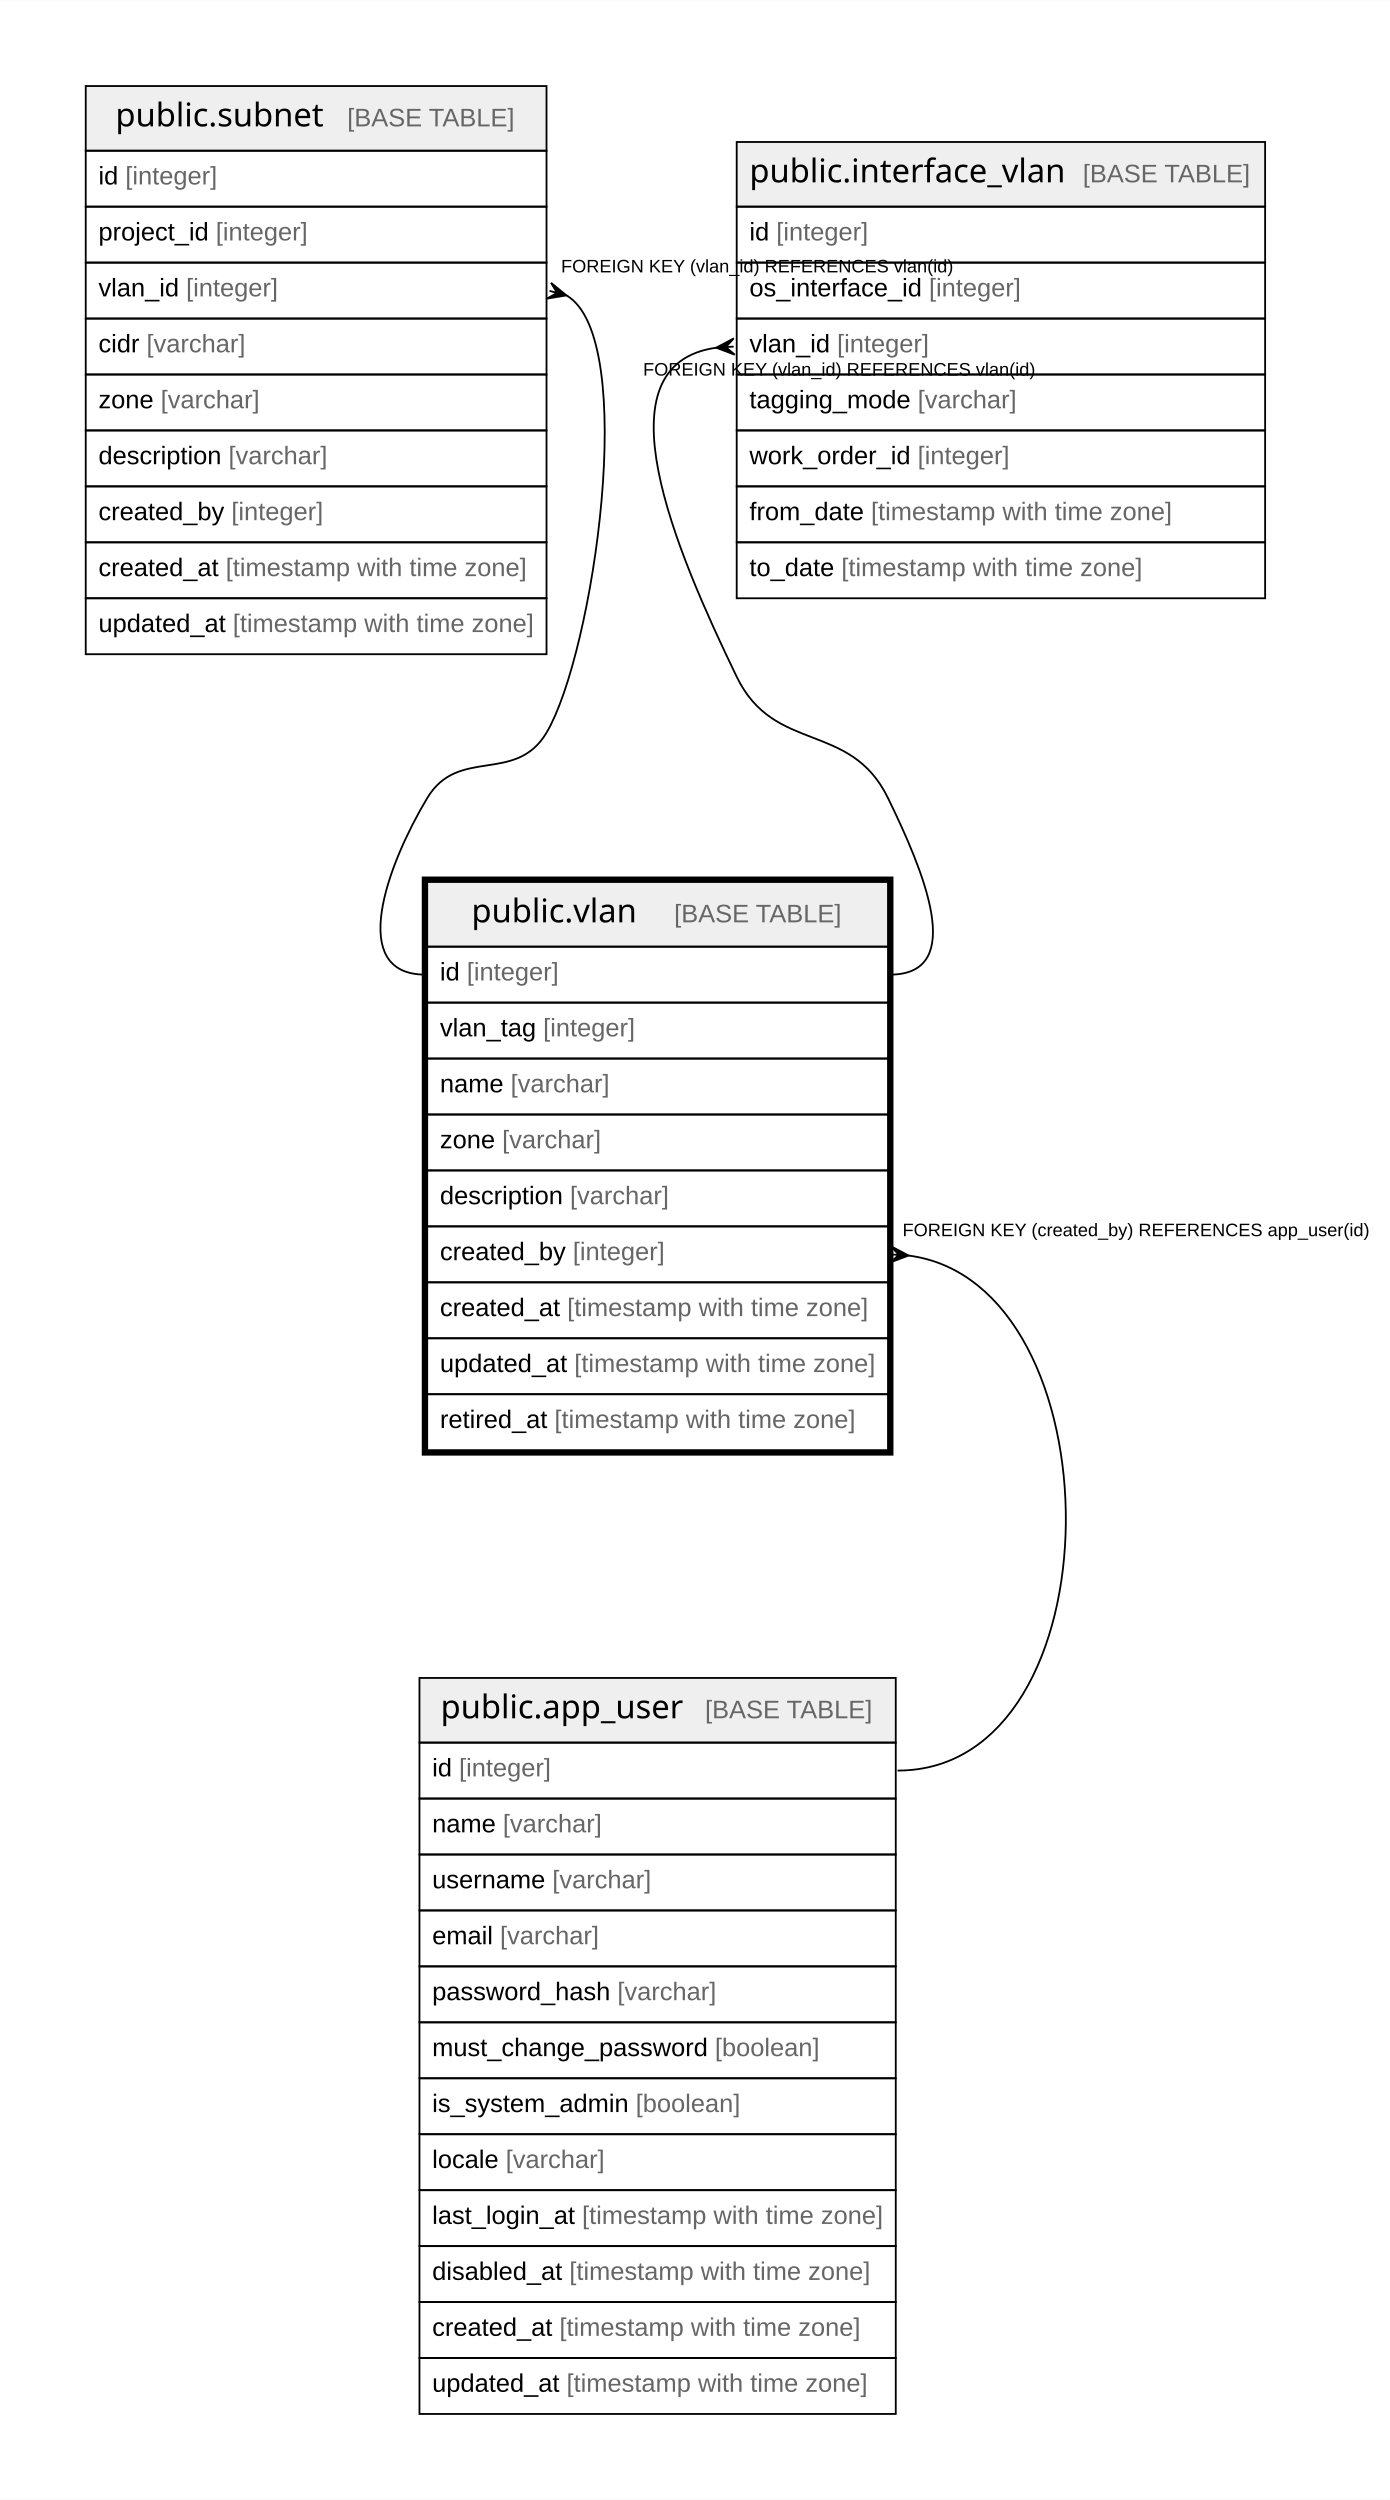
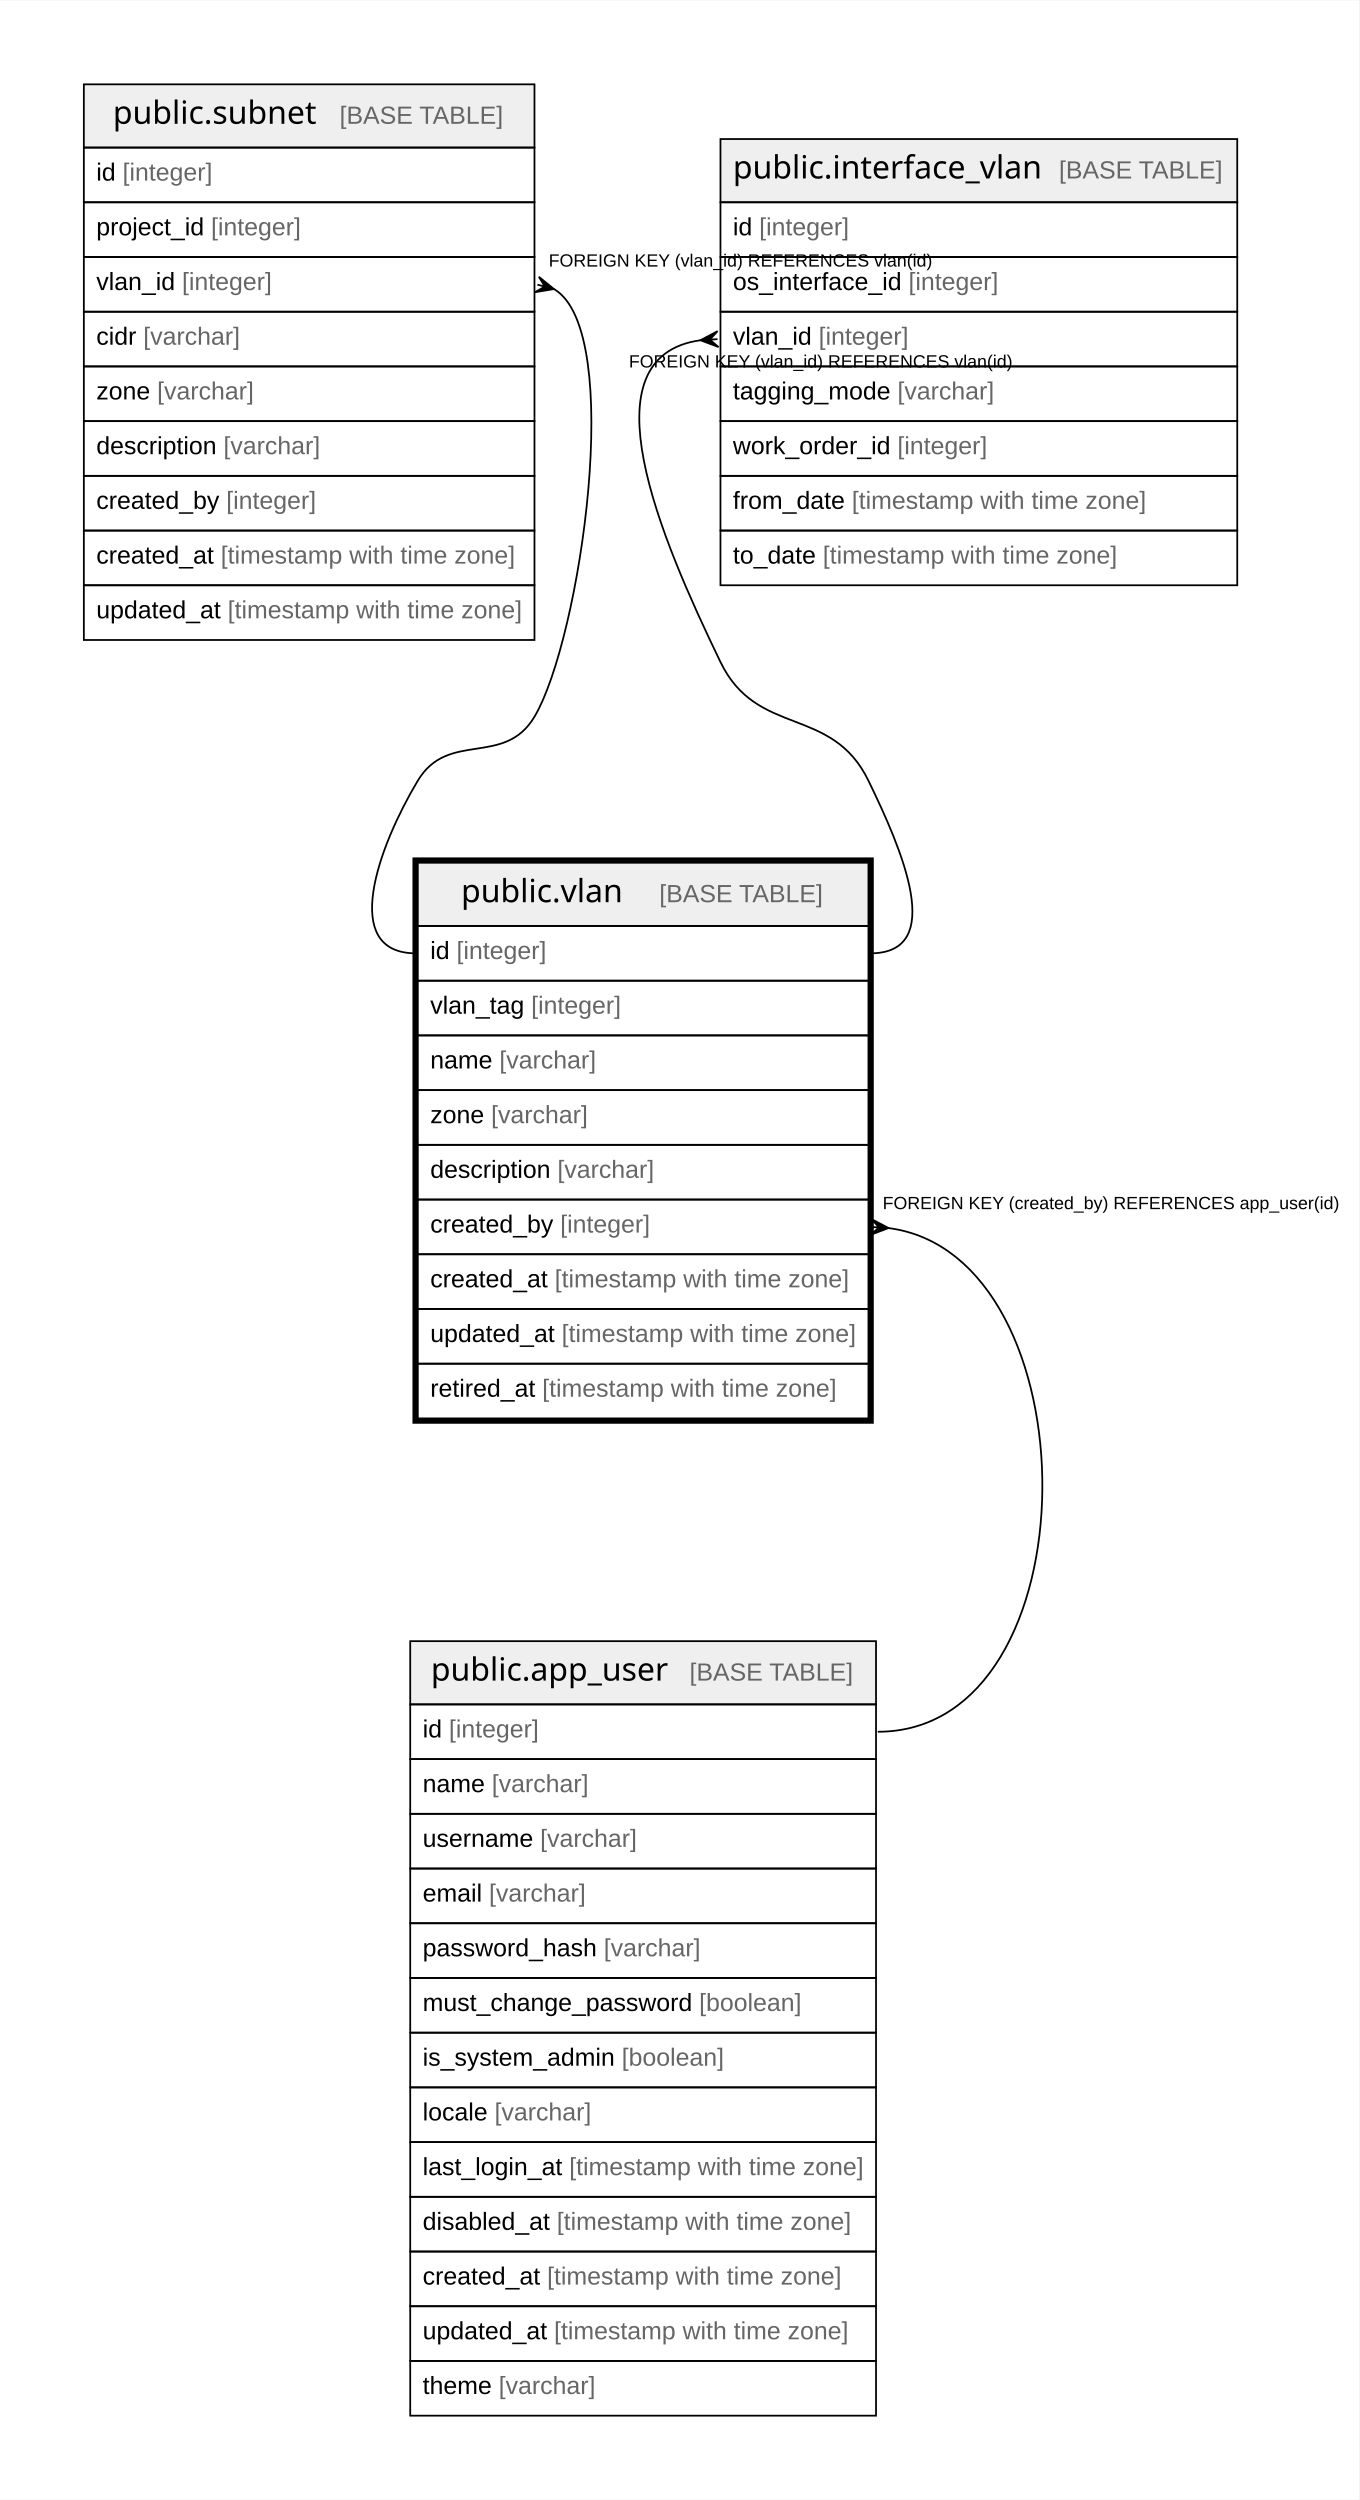
- <svg xmlns="http://www.w3.org/2000/svg" width="765pt" height="1376pt" viewBox="0.00 0.00 765.19 1376.00">
-   <g id="graph0" class="graph" transform="scale(1 1) rotate(0) translate(4 1372)">
-     <polygon fill="white" stroke="none" points="-4,4 -4,-1372 761.19,-1372 761.19,4 -4,4" />
+ <svg xmlns="http://www.w3.org/2000/svg" width="765pt" height="1407pt" viewBox="0.00 0.00 765.19 1406.80">
+   <g id="graph0" class="graph" transform="scale(1 1) rotate(0) translate(4 1402.8)">
+     <polygon fill="white" stroke="none" points="-4,4 -4,-1402.8 761.19,-1402.8 761.19,4 -4,4" />
    <g id="node1" class="node">
-       <polygon fill="#efefef" stroke="none" points="231.2,-851 231.2,-886.6 484.88,-886.6 484.88,-851 231.2,-851" />
-       <polygon fill="none" stroke="black" points="231.2,-851 231.2,-886.6 484.88,-886.6 484.88,-851 231.2,-851" />
-       <text text-anchor="start" x="255.56" y="-864.4" font-family="Arial Bold" font-size="18.00">public.vlan</text>
-       <text text-anchor="start" x="336.04" y="-864.4" font-family="Arial" font-size="14.00">    </text>
-       <text text-anchor="start" x="367.15" y="-864.4" font-family="Arial" font-size="14.00" fill="#666666">[BASE TABLE]</text>
+       <polygon fill="#efefef" stroke="none" points="231.2,-881.8 231.2,-917.4 484.88,-917.4 484.88,-881.8 231.2,-881.8" />
+       <polygon fill="none" stroke="black" points="231.2,-881.8 231.2,-917.4 484.88,-917.4 484.88,-881.8 231.2,-881.8" />
+       <text text-anchor="start" x="255.56" y="-895.2" font-family="Arial Bold" font-size="18.00">public.vlan</text>
+       <text text-anchor="start" x="336.04" y="-895.2" font-family="Arial" font-size="14.00">    </text>
+       <text text-anchor="start" x="367.15" y="-895.2" font-family="Arial" font-size="14.00" fill="#666666">[BASE TABLE]</text>
+       <polygon fill="none" stroke="black" points="231.2,-851 231.2,-881.8 484.88,-881.8 484.88,-851 231.2,-851" />
+       <text text-anchor="start" x="238.2" y="-863.2" font-family="Arial" font-size="14.00">id </text>
+       <text text-anchor="start" x="252.99" y="-863.2" font-family="Arial" font-size="14.00" fill="#666666">[integer]</text>
      <polygon fill="none" stroke="black" points="231.2,-820.2 231.2,-851 484.88,-851 484.88,-820.2 231.2,-820.2" />
-       <text text-anchor="start" x="238.2" y="-832.4" font-family="Arial" font-size="14.00">id </text>
-       <text text-anchor="start" x="252.99" y="-832.4" font-family="Arial" font-size="14.00" fill="#666666">[integer]</text>
+       <text text-anchor="start" x="238.2" y="-832.4" font-family="Arial" font-size="14.00">vlan_tag </text>
+       <text text-anchor="start" x="295.02" y="-832.4" font-family="Arial" font-size="14.00" fill="#666666">[integer]</text>
      <polygon fill="none" stroke="black" points="231.2,-789.4 231.2,-820.2 484.88,-820.2 484.88,-789.4 231.2,-789.4" />
-       <text text-anchor="start" x="238.2" y="-801.6" font-family="Arial" font-size="14.00">vlan_tag </text>
-       <text text-anchor="start" x="295.02" y="-801.6" font-family="Arial" font-size="14.00" fill="#666666">[integer]</text>
+       <text text-anchor="start" x="238.2" y="-801.6" font-family="Arial" font-size="14.00">name </text>
+       <text text-anchor="start" x="277.11" y="-801.6" font-family="Arial" font-size="14.00" fill="#666666">[varchar]</text>
      <polygon fill="none" stroke="black" points="231.2,-758.6 231.2,-789.4 484.88,-789.4 484.88,-758.6 231.2,-758.6" />
-       <text text-anchor="start" x="238.2" y="-770.8" font-family="Arial" font-size="14.00">name </text>
-       <text text-anchor="start" x="277.11" y="-770.8" font-family="Arial" font-size="14.00" fill="#666666">[varchar]</text>
+       <text text-anchor="start" x="238.2" y="-770.8" font-family="Arial" font-size="14.00">zone </text>
+       <text text-anchor="start" x="272.45" y="-770.8" font-family="Arial" font-size="14.00" fill="#666666">[varchar]</text>
      <polygon fill="none" stroke="black" points="231.2,-727.8 231.2,-758.6 484.88,-758.6 484.88,-727.8 231.2,-727.8" />
-       <text text-anchor="start" x="238.2" y="-740" font-family="Arial" font-size="14.00">zone </text>
-       <text text-anchor="start" x="272.45" y="-740" font-family="Arial" font-size="14.00" fill="#666666">[varchar]</text>
+       <text text-anchor="start" x="238.2" y="-740" font-family="Arial" font-size="14.00">description </text>
+       <text text-anchor="start" x="309.79" y="-740" font-family="Arial" font-size="14.00" fill="#666666">[varchar]</text>
      <polygon fill="none" stroke="black" points="231.2,-697 231.2,-727.8 484.88,-727.8 484.88,-697 231.2,-697" />
-       <text text-anchor="start" x="238.2" y="-709.2" font-family="Arial" font-size="14.00">description </text>
-       <text text-anchor="start" x="309.79" y="-709.2" font-family="Arial" font-size="14.00" fill="#666666">[varchar]</text>
+       <text text-anchor="start" x="238.2" y="-709.2" font-family="Arial" font-size="14.00">created_by </text>
+       <text text-anchor="start" x="311.36" y="-709.2" font-family="Arial" font-size="14.00" fill="#666666">[integer]</text>
      <polygon fill="none" stroke="black" points="231.2,-666.2 231.2,-697 484.88,-697 484.88,-666.2 231.2,-666.2" />
-       <text text-anchor="start" x="238.2" y="-678.4" font-family="Arial" font-size="14.00">created_by </text>
-       <text text-anchor="start" x="311.36" y="-678.4" font-family="Arial" font-size="14.00" fill="#666666">[integer]</text>
+       <text text-anchor="start" x="238.2" y="-678.4" font-family="Arial" font-size="14.00">created_at </text>
+       <text text-anchor="start" x="308.25" y="-678.4" font-family="Arial" font-size="14.00" fill="#666666">[timestamp with time zone]</text>
      <polygon fill="none" stroke="black" points="231.2,-635.4 231.2,-666.2 484.88,-666.2 484.88,-635.4 231.2,-635.4" />
-       <text text-anchor="start" x="238.2" y="-647.6" font-family="Arial" font-size="14.00">created_at </text>
-       <text text-anchor="start" x="308.25" y="-647.6" font-family="Arial" font-size="14.00" fill="#666666">[timestamp with time zone]</text>
+       <text text-anchor="start" x="238.2" y="-647.6" font-family="Arial" font-size="14.00">updated_at </text>
+       <text text-anchor="start" x="312.16" y="-647.6" font-family="Arial" font-size="14.00" fill="#666666">[timestamp with time zone]</text>
      <polygon fill="none" stroke="black" points="231.2,-604.6 231.2,-635.4 484.88,-635.4 484.88,-604.6 231.2,-604.6" />
-       <text text-anchor="start" x="238.2" y="-616.8" font-family="Arial" font-size="14.00">updated_at </text>
-       <text text-anchor="start" x="312.16" y="-616.8" font-family="Arial" font-size="14.00" fill="#666666">[timestamp with time zone]</text>
-       <polygon fill="none" stroke="black" points="231.2,-573.8 231.2,-604.6 484.88,-604.6 484.88,-573.8 231.2,-573.8" />
-       <text text-anchor="start" x="238.2" y="-586" font-family="Arial" font-size="14.00">retired_at </text>
-       <text text-anchor="start" x="301.23" y="-586" font-family="Arial" font-size="14.00" fill="#666666">[timestamp with time zone]</text>
-       <polygon fill="none" stroke="black" stroke-width="3" points="229.7,-572.3 229.7,-888.1 486.38,-888.1 486.38,-572.3 229.7,-572.3" />
+       <text text-anchor="start" x="238.2" y="-616.8" font-family="Arial" font-size="14.00">retired_at </text>
+       <text text-anchor="start" x="301.23" y="-616.8" font-family="Arial" font-size="14.00" fill="#666666">[timestamp with time zone]</text>
+       <polygon fill="none" stroke="black" stroke-width="3" points="229.7,-603.1 229.7,-918.9 486.38,-918.9 486.38,-603.1 229.7,-603.1" />
    </g>
    <g id="node4" class="node">
-       <polygon fill="#efefef" stroke="none" points="226.93,-412.8 226.93,-448.4 489.15,-448.4 489.15,-412.8 226.93,-412.8" />
-       <polygon fill="none" stroke="black" points="226.93,-412.8 226.93,-448.4 489.15,-448.4 489.15,-412.8 226.93,-412.8" />
-       <text text-anchor="start" x="238.56" y="-426.2" font-family="Arial Bold" font-size="18.00">public.app_user</text>
-       <text text-anchor="start" x="353.03" y="-426.2" font-family="Arial" font-size="14.00">    </text>
-       <text text-anchor="start" x="384.15" y="-426.2" font-family="Arial" font-size="14.00" fill="#666666">[BASE TABLE]</text>
+       <polygon fill="#efefef" stroke="none" points="226.93,-443.6 226.93,-479.2 489.15,-479.2 489.15,-443.6 226.93,-443.6" />
+       <polygon fill="none" stroke="black" points="226.93,-443.6 226.93,-479.2 489.15,-479.2 489.15,-443.6 226.93,-443.6" />
+       <text text-anchor="start" x="238.56" y="-457" font-family="Arial Bold" font-size="18.00">public.app_user</text>
+       <text text-anchor="start" x="353.03" y="-457" font-family="Arial" font-size="14.00">    </text>
+       <text text-anchor="start" x="384.15" y="-457" font-family="Arial" font-size="14.00" fill="#666666">[BASE TABLE]</text>
+       <polygon fill="none" stroke="black" points="226.93,-412.8 226.93,-443.6 489.15,-443.6 489.15,-412.8 226.93,-412.8" />
+       <text text-anchor="start" x="233.93" y="-425" font-family="Arial" font-size="14.00">id </text>
+       <text text-anchor="start" x="248.71" y="-425" font-family="Arial" font-size="14.00" fill="#666666">[integer]</text>
      <polygon fill="none" stroke="black" points="226.93,-382 226.93,-412.8 489.15,-412.8 489.15,-382 226.93,-382" />
-       <text text-anchor="start" x="233.93" y="-394.2" font-family="Arial" font-size="14.00">id </text>
-       <text text-anchor="start" x="248.71" y="-394.2" font-family="Arial" font-size="14.00" fill="#666666">[integer]</text>
+       <text text-anchor="start" x="233.93" y="-394.2" font-family="Arial" font-size="14.00">name </text>
+       <text text-anchor="start" x="272.84" y="-394.2" font-family="Arial" font-size="14.00" fill="#666666">[varchar]</text>
      <polygon fill="none" stroke="black" points="226.93,-351.2 226.93,-382 489.15,-382 489.15,-351.2 226.93,-351.2" />
-       <text text-anchor="start" x="233.93" y="-363.4" font-family="Arial" font-size="14.00">name </text>
-       <text text-anchor="start" x="272.84" y="-363.4" font-family="Arial" font-size="14.00" fill="#666666">[varchar]</text>
+       <text text-anchor="start" x="233.93" y="-363.4" font-family="Arial" font-size="14.00">username </text>
+       <text text-anchor="start" x="300.07" y="-363.4" font-family="Arial" font-size="14.00" fill="#666666">[varchar]</text>
      <polygon fill="none" stroke="black" points="226.93,-320.4 226.93,-351.2 489.15,-351.2 489.15,-320.4 226.93,-320.4" />
-       <text text-anchor="start" x="233.93" y="-332.6" font-family="Arial" font-size="14.00">username </text>
-       <text text-anchor="start" x="300.07" y="-332.6" font-family="Arial" font-size="14.00" fill="#666666">[varchar]</text>
+       <text text-anchor="start" x="233.93" y="-332.6" font-family="Arial" font-size="14.00">email </text>
+       <text text-anchor="start" x="271.27" y="-332.6" font-family="Arial" font-size="14.00" fill="#666666">[varchar]</text>
      <polygon fill="none" stroke="black" points="226.93,-289.6 226.93,-320.4 489.15,-320.4 489.15,-289.6 226.93,-289.6" />
-       <text text-anchor="start" x="233.93" y="-301.8" font-family="Arial" font-size="14.00">email </text>
-       <text text-anchor="start" x="271.27" y="-301.8" font-family="Arial" font-size="14.00" fill="#666666">[varchar]</text>
+       <text text-anchor="start" x="233.93" y="-301.8" font-family="Arial" font-size="14.00">password_hash </text>
+       <text text-anchor="start" x="335.88" y="-301.8" font-family="Arial" font-size="14.00" fill="#666666">[varchar]</text>
      <polygon fill="none" stroke="black" points="226.93,-258.8 226.93,-289.6 489.15,-289.6 489.15,-258.8 226.93,-258.8" />
-       <text text-anchor="start" x="233.93" y="-271" font-family="Arial" font-size="14.00">password_hash </text>
-       <text text-anchor="start" x="335.88" y="-271" font-family="Arial" font-size="14.00" fill="#666666">[varchar]</text>
+       <text text-anchor="start" x="233.93" y="-271" font-family="Arial" font-size="14.00">must_change_password </text>
+       <text text-anchor="start" x="389.57" y="-271" font-family="Arial" font-size="14.00" fill="#666666">[boolean]</text>
      <polygon fill="none" stroke="black" points="226.93,-228 226.93,-258.8 489.15,-258.8 489.15,-228 226.93,-228" />
-       <text text-anchor="start" x="233.93" y="-240.2" font-family="Arial" font-size="14.00">must_change_password </text>
-       <text text-anchor="start" x="389.57" y="-240.2" font-family="Arial" font-size="14.00" fill="#666666">[boolean]</text>
+       <text text-anchor="start" x="233.93" y="-240.2" font-family="Arial" font-size="14.00">is_system_admin </text>
+       <text text-anchor="start" x="345.97" y="-240.2" font-family="Arial" font-size="14.00" fill="#666666">[boolean]</text>
      <polygon fill="none" stroke="black" points="226.93,-197.2 226.93,-228 489.15,-228 489.15,-197.2 226.93,-197.2" />
-       <text text-anchor="start" x="233.93" y="-209.4" font-family="Arial" font-size="14.00">is_system_admin </text>
-       <text text-anchor="start" x="345.97" y="-209.4" font-family="Arial" font-size="14.00" fill="#666666">[boolean]</text>
+       <text text-anchor="start" x="233.93" y="-209.4" font-family="Arial" font-size="14.00">locale </text>
+       <text text-anchor="start" x="274.4" y="-209.4" font-family="Arial" font-size="14.00" fill="#666666">[varchar]</text>
      <polygon fill="none" stroke="black" points="226.93,-166.4 226.93,-197.2 489.15,-197.2 489.15,-166.4 226.93,-166.4" />
-       <text text-anchor="start" x="233.93" y="-178.6" font-family="Arial" font-size="14.00">locale </text>
-       <text text-anchor="start" x="274.4" y="-178.6" font-family="Arial" font-size="14.00" fill="#666666">[varchar]</text>
+       <text text-anchor="start" x="233.93" y="-178.6" font-family="Arial" font-size="14.00">last_login_at </text>
+       <text text-anchor="start" x="316.43" y="-178.6" font-family="Arial" font-size="14.00" fill="#666666">[timestamp with time zone]</text>
      <polygon fill="none" stroke="black" points="226.93,-135.6 226.93,-166.4 489.15,-166.4 489.15,-135.6 226.93,-135.6" />
-       <text text-anchor="start" x="233.93" y="-147.8" font-family="Arial" font-size="14.00">last_login_at </text>
-       <text text-anchor="start" x="316.43" y="-147.8" font-family="Arial" font-size="14.00" fill="#666666">[timestamp with time zone]</text>
+       <text text-anchor="start" x="233.93" y="-147.8" font-family="Arial" font-size="14.00">disabled_at </text>
+       <text text-anchor="start" x="309.43" y="-147.8" font-family="Arial" font-size="14.00" fill="#666666">[timestamp with time zone]</text>
      <polygon fill="none" stroke="black" points="226.93,-104.8 226.93,-135.6 489.15,-135.6 489.15,-104.8 226.93,-104.8" />
-       <text text-anchor="start" x="233.93" y="-117" font-family="Arial" font-size="14.00">disabled_at </text>
-       <text text-anchor="start" x="309.43" y="-117" font-family="Arial" font-size="14.00" fill="#666666">[timestamp with time zone]</text>
+       <text text-anchor="start" x="233.93" y="-117" font-family="Arial" font-size="14.00">created_at </text>
+       <text text-anchor="start" x="303.98" y="-117" font-family="Arial" font-size="14.00" fill="#666666">[timestamp with time zone]</text>
      <polygon fill="none" stroke="black" points="226.93,-74 226.93,-104.8 489.15,-104.8 489.15,-74 226.93,-74" />
-       <text text-anchor="start" x="233.93" y="-86.2" font-family="Arial" font-size="14.00">created_at </text>
-       <text text-anchor="start" x="303.98" y="-86.2" font-family="Arial" font-size="14.00" fill="#666666">[timestamp with time zone]</text>
+       <text text-anchor="start" x="233.93" y="-86.2" font-family="Arial" font-size="14.00">updated_at </text>
+       <text text-anchor="start" x="307.89" y="-86.2" font-family="Arial" font-size="14.00" fill="#666666">[timestamp with time zone]</text>
      <polygon fill="none" stroke="black" points="226.93,-43.2 226.93,-74 489.15,-74 489.15,-43.2 226.93,-43.2" />
-       <text text-anchor="start" x="233.93" y="-55.4" font-family="Arial" font-size="14.00">updated_at </text>
-       <text text-anchor="start" x="307.89" y="-55.4" font-family="Arial" font-size="14.00" fill="#666666">[timestamp with time zone]</text>
+       <text text-anchor="start" x="233.93" y="-55.4" font-family="Arial" font-size="14.00">theme </text>
+       <text text-anchor="start" x="276.73" y="-55.4" font-family="Arial" font-size="14.00" fill="#666666">[varchar]</text>
    </g>
    <g id="edge3" class="edge">
-       <path fill="none" stroke="black" d="M495.97,-680.97C612.34,-666.27 613.03,-397.4 490.15,-397.4" />
-       <polygon fill="black" stroke="black" points="496.2,-680.96 485.94,-677.09 490.87,-681.29 486.55,-681.56 486.55,-681.56 486.55,-681.56 490.87,-681.29 486.49,-686.07 496.2,-680.96" />
-       <text text-anchor="start" x="492.88" y="-691.6" font-family="Arial" font-size="10.00">FOREIGN KEY (created_by) REFERENCES app_user(id)</text>
+       <path fill="none" stroke="black" d="M495.97,-711.77C612.34,-697.07 613.03,-428.2 490.15,-428.2" />
+       <polygon fill="black" stroke="black" points="496.2,-711.76 485.94,-707.89 490.87,-712.09 486.55,-712.36 486.55,-712.36 486.55,-712.36 490.87,-712.09 486.49,-716.87 496.2,-711.76" />
+       <text text-anchor="start" x="492.88" y="-722.4" font-family="Arial" font-size="10.00">FOREIGN KEY (created_by) REFERENCES app_user(id)</text>
    </g>
    <g id="node2" class="node">
-       <polygon fill="#efefef" stroke="none" points="43.2,-1289.2 43.2,-1324.8 296.88,-1324.8 296.88,-1289.2 43.2,-1289.2" />
-       <polygon fill="none" stroke="black" points="43.2,-1289.2 43.2,-1324.8 296.88,-1324.8 296.88,-1289.2 43.2,-1289.2" />
-       <text text-anchor="start" x="59.55" y="-1302.6" font-family="Arial Bold" font-size="18.00">public.subnet</text>
-       <text text-anchor="start" x="156.04" y="-1302.6" font-family="Arial" font-size="14.00">    </text>
-       <text text-anchor="start" x="187.16" y="-1302.6" font-family="Arial" font-size="14.00" fill="#666666">[BASE TABLE]</text>
+       <polygon fill="#efefef" stroke="none" points="43.2,-1320 43.2,-1355.6 296.88,-1355.6 296.88,-1320 43.2,-1320" />
+       <polygon fill="none" stroke="black" points="43.2,-1320 43.2,-1355.6 296.88,-1355.6 296.88,-1320 43.2,-1320" />
+       <text text-anchor="start" x="59.55" y="-1333.4" font-family="Arial Bold" font-size="18.00">public.subnet</text>
+       <text text-anchor="start" x="156.04" y="-1333.4" font-family="Arial" font-size="14.00">    </text>
+       <text text-anchor="start" x="187.16" y="-1333.4" font-family="Arial" font-size="14.00" fill="#666666">[BASE TABLE]</text>
+       <polygon fill="none" stroke="black" points="43.2,-1289.2 43.2,-1320 296.88,-1320 296.88,-1289.2 43.2,-1289.2" />
+       <text text-anchor="start" x="50.2" y="-1301.4" font-family="Arial" font-size="14.00">id </text>
+       <text text-anchor="start" x="64.99" y="-1301.4" font-family="Arial" font-size="14.00" fill="#666666">[integer]</text>
      <polygon fill="none" stroke="black" points="43.2,-1258.4 43.2,-1289.2 296.88,-1289.2 296.88,-1258.4 43.2,-1258.4" />
-       <text text-anchor="start" x="50.2" y="-1270.6" font-family="Arial" font-size="14.00">id </text>
-       <text text-anchor="start" x="64.99" y="-1270.6" font-family="Arial" font-size="14.00" fill="#666666">[integer]</text>
+       <text text-anchor="start" x="50.2" y="-1270.6" font-family="Arial" font-size="14.00">project_id </text>
+       <text text-anchor="start" x="114.79" y="-1270.6" font-family="Arial" font-size="14.00" fill="#666666">[integer]</text>
      <polygon fill="none" stroke="black" points="43.2,-1227.6 43.2,-1258.4 296.88,-1258.4 296.88,-1227.6 43.2,-1227.6" />
-       <text text-anchor="start" x="50.2" y="-1239.8" font-family="Arial" font-size="14.00">project_id </text>
-       <text text-anchor="start" x="114.79" y="-1239.8" font-family="Arial" font-size="14.00" fill="#666666">[integer]</text>
+       <text text-anchor="start" x="50.2" y="-1239.8" font-family="Arial" font-size="14.00">vlan_id </text>
+       <text text-anchor="start" x="98.45" y="-1239.8" font-family="Arial" font-size="14.00" fill="#666666">[integer]</text>
      <polygon fill="none" stroke="black" points="43.2,-1196.8 43.2,-1227.6 296.88,-1227.6 296.88,-1196.8 43.2,-1196.8" />
-       <text text-anchor="start" x="50.2" y="-1209" font-family="Arial" font-size="14.00">vlan_id </text>
-       <text text-anchor="start" x="98.45" y="-1209" font-family="Arial" font-size="14.00" fill="#666666">[integer]</text>
+       <text text-anchor="start" x="50.2" y="-1209" font-family="Arial" font-size="14.00">cidr </text>
+       <text text-anchor="start" x="76.65" y="-1209" font-family="Arial" font-size="14.00" fill="#666666">[varchar]</text>
      <polygon fill="none" stroke="black" points="43.2,-1166 43.2,-1196.8 296.88,-1196.8 296.88,-1166 43.2,-1166" />
-       <text text-anchor="start" x="50.2" y="-1178.2" font-family="Arial" font-size="14.00">cidr </text>
-       <text text-anchor="start" x="76.65" y="-1178.2" font-family="Arial" font-size="14.00" fill="#666666">[varchar]</text>
+       <text text-anchor="start" x="50.2" y="-1178.2" font-family="Arial" font-size="14.00">zone </text>
+       <text text-anchor="start" x="84.45" y="-1178.2" font-family="Arial" font-size="14.00" fill="#666666">[varchar]</text>
      <polygon fill="none" stroke="black" points="43.2,-1135.2 43.2,-1166 296.88,-1166 296.88,-1135.2 43.2,-1135.2" />
-       <text text-anchor="start" x="50.2" y="-1147.4" font-family="Arial" font-size="14.00">zone </text>
-       <text text-anchor="start" x="84.45" y="-1147.4" font-family="Arial" font-size="14.00" fill="#666666">[varchar]</text>
+       <text text-anchor="start" x="50.2" y="-1147.4" font-family="Arial" font-size="14.00">description </text>
+       <text text-anchor="start" x="121.79" y="-1147.4" font-family="Arial" font-size="14.00" fill="#666666">[varchar]</text>
      <polygon fill="none" stroke="black" points="43.2,-1104.4 43.2,-1135.2 296.88,-1135.2 296.88,-1104.4 43.2,-1104.4" />
-       <text text-anchor="start" x="50.2" y="-1116.6" font-family="Arial" font-size="14.00">description </text>
-       <text text-anchor="start" x="121.79" y="-1116.6" font-family="Arial" font-size="14.00" fill="#666666">[varchar]</text>
+       <text text-anchor="start" x="50.2" y="-1116.6" font-family="Arial" font-size="14.00">created_by </text>
+       <text text-anchor="start" x="123.36" y="-1116.6" font-family="Arial" font-size="14.00" fill="#666666">[integer]</text>
      <polygon fill="none" stroke="black" points="43.2,-1073.6 43.2,-1104.4 296.88,-1104.4 296.88,-1073.6 43.2,-1073.6" />
-       <text text-anchor="start" x="50.2" y="-1085.8" font-family="Arial" font-size="14.00">created_by </text>
-       <text text-anchor="start" x="123.36" y="-1085.8" font-family="Arial" font-size="14.00" fill="#666666">[integer]</text>
+       <text text-anchor="start" x="50.2" y="-1085.8" font-family="Arial" font-size="14.00">created_at </text>
+       <text text-anchor="start" x="120.25" y="-1085.8" font-family="Arial" font-size="14.00" fill="#666666">[timestamp with time zone]</text>
      <polygon fill="none" stroke="black" points="43.2,-1042.8 43.2,-1073.6 296.88,-1073.6 296.88,-1042.8 43.2,-1042.8" />
-       <text text-anchor="start" x="50.2" y="-1055" font-family="Arial" font-size="14.00">created_at </text>
-       <text text-anchor="start" x="120.25" y="-1055" font-family="Arial" font-size="14.00" fill="#666666">[timestamp with time zone]</text>
-       <polygon fill="none" stroke="black" points="43.2,-1012 43.2,-1042.8 296.88,-1042.8 296.88,-1012 43.2,-1012" />
-       <text text-anchor="start" x="50.2" y="-1024.2" font-family="Arial" font-size="14.00">updated_at </text>
-       <text text-anchor="start" x="124.16" y="-1024.2" font-family="Arial" font-size="14.00" fill="#666666">[timestamp with time zone]</text>
+       <text text-anchor="start" x="50.2" y="-1055" font-family="Arial" font-size="14.00">updated_at </text>
+       <text text-anchor="start" x="124.16" y="-1055" font-family="Arial" font-size="14.00" fill="#666666">[timestamp with time zone]</text>
    </g>
    <g id="edge1" class="edge">
-       <path fill="none" stroke="black" d="M307.86,-1209.55C348.22,-1185.98 322.65,-1012.11 296.88,-968.8 279.86,-940.19 248.31,-961.35 231.2,-932.8 208.99,-895.74 187,-835.6 230.2,-835.6" />
-       <polygon fill="black" stroke="black" points="307.87,-1209.55 297.05,-1207.76 302.71,-1210.92 298.53,-1212.03 298.53,-1212.03 298.53,-1212.03 302.71,-1210.92 299.36,-1216.46 307.87,-1209.55" />
-       <text text-anchor="start" x="304.88" y="-1222.2" font-family="Arial" font-size="10.00">FOREIGN KEY (vlan_id) REFERENCES vlan(id)</text>
+       <path fill="none" stroke="black" d="M307.86,-1240.35C348.22,-1216.78 322.65,-1042.91 296.88,-999.6 279.86,-970.99 248.31,-992.15 231.2,-963.6 208.99,-926.54 187,-866.4 230.2,-866.4" />
+       <polygon fill="black" stroke="black" points="307.87,-1240.35 297.05,-1238.56 302.71,-1241.72 298.53,-1242.83 298.53,-1242.83 298.53,-1242.83 302.71,-1241.72 299.36,-1247.26 307.87,-1240.35" />
+       <text text-anchor="start" x="304.88" y="-1253" font-family="Arial" font-size="10.00">FOREIGN KEY (vlan_id) REFERENCES vlan(id)</text>
    </g>
    <g id="node3" class="node">
-       <polygon fill="#efefef" stroke="none" points="401.58,-1258.4 401.58,-1294 692.5,-1294 692.5,-1258.4 401.58,-1258.4" />
-       <polygon fill="none" stroke="black" points="401.58,-1258.4 401.58,-1294 692.5,-1294 692.5,-1258.4 401.58,-1258.4" />
-       <text text-anchor="start" x="408.58" y="-1271.8" font-family="Arial Bold" font-size="18.00">public.interface_vlan</text>
-       <text text-anchor="start" x="561.01" y="-1271.8" font-family="Arial" font-size="14.00">    </text>
-       <text text-anchor="start" x="592.13" y="-1271.8" font-family="Arial" font-size="14.00" fill="#666666">[BASE TABLE]</text>
+       <polygon fill="#efefef" stroke="none" points="401.58,-1289.2 401.58,-1324.8 692.5,-1324.8 692.5,-1289.2 401.58,-1289.2" />
+       <polygon fill="none" stroke="black" points="401.58,-1289.2 401.58,-1324.8 692.5,-1324.8 692.5,-1289.2 401.58,-1289.2" />
+       <text text-anchor="start" x="408.58" y="-1302.6" font-family="Arial Bold" font-size="18.00">public.interface_vlan</text>
+       <text text-anchor="start" x="561.01" y="-1302.6" font-family="Arial" font-size="14.00">    </text>
+       <text text-anchor="start" x="592.13" y="-1302.6" font-family="Arial" font-size="14.00" fill="#666666">[BASE TABLE]</text>
+       <polygon fill="none" stroke="black" points="401.58,-1258.4 401.58,-1289.2 692.5,-1289.2 692.5,-1258.4 401.58,-1258.4" />
+       <text text-anchor="start" x="408.58" y="-1270.6" font-family="Arial" font-size="14.00">id </text>
+       <text text-anchor="start" x="423.37" y="-1270.6" font-family="Arial" font-size="14.00" fill="#666666">[integer]</text>
      <polygon fill="none" stroke="black" points="401.58,-1227.6 401.58,-1258.4 692.5,-1258.4 692.5,-1227.6 401.58,-1227.6" />
-       <text text-anchor="start" x="408.58" y="-1239.8" font-family="Arial" font-size="14.00">id </text>
-       <text text-anchor="start" x="423.37" y="-1239.8" font-family="Arial" font-size="14.00" fill="#666666">[integer]</text>
+       <text text-anchor="start" x="408.58" y="-1239.8" font-family="Arial" font-size="14.00">os_interface_id </text>
+       <text text-anchor="start" x="507.42" y="-1239.8" font-family="Arial" font-size="14.00" fill="#666666">[integer]</text>
      <polygon fill="none" stroke="black" points="401.58,-1196.8 401.58,-1227.6 692.5,-1227.6 692.5,-1196.8 401.58,-1196.8" />
-       <text text-anchor="start" x="408.58" y="-1209" font-family="Arial" font-size="14.00">os_interface_id </text>
-       <text text-anchor="start" x="507.42" y="-1209" font-family="Arial" font-size="14.00" fill="#666666">[integer]</text>
+       <text text-anchor="start" x="408.58" y="-1209" font-family="Arial" font-size="14.00">vlan_id </text>
+       <text text-anchor="start" x="456.84" y="-1209" font-family="Arial" font-size="14.00" fill="#666666">[integer]</text>
      <polygon fill="none" stroke="black" points="401.58,-1166 401.58,-1196.8 692.5,-1196.8 692.5,-1166 401.58,-1166" />
-       <text text-anchor="start" x="408.58" y="-1178.2" font-family="Arial" font-size="14.00">vlan_id </text>
-       <text text-anchor="start" x="456.84" y="-1178.2" font-family="Arial" font-size="14.00" fill="#666666">[integer]</text>
+       <text text-anchor="start" x="408.58" y="-1178.2" font-family="Arial" font-size="14.00">tagging_mode </text>
+       <text text-anchor="start" x="501.21" y="-1178.2" font-family="Arial" font-size="14.00" fill="#666666">[varchar]</text>
      <polygon fill="none" stroke="black" points="401.58,-1135.2 401.58,-1166 692.5,-1166 692.5,-1135.2 401.58,-1135.2" />
-       <text text-anchor="start" x="408.58" y="-1147.4" font-family="Arial" font-size="14.00">tagging_mode </text>
-       <text text-anchor="start" x="501.21" y="-1147.4" font-family="Arial" font-size="14.00" fill="#666666">[varchar]</text>
+       <text text-anchor="start" x="408.58" y="-1147.4" font-family="Arial" font-size="14.00">work_order_id </text>
+       <text text-anchor="start" x="501.18" y="-1147.4" font-family="Arial" font-size="14.00" fill="#666666">[integer]</text>
      <polygon fill="none" stroke="black" points="401.58,-1104.4 401.58,-1135.2 692.5,-1135.2 692.5,-1104.4 401.58,-1104.4" />
-       <text text-anchor="start" x="408.58" y="-1116.6" font-family="Arial" font-size="14.00">work_order_id </text>
-       <text text-anchor="start" x="501.18" y="-1116.6" font-family="Arial" font-size="14.00" fill="#666666">[integer]</text>
+       <text text-anchor="start" x="408.58" y="-1116.6" font-family="Arial" font-size="14.00">from_date </text>
+       <text text-anchor="start" x="475.51" y="-1116.6" font-family="Arial" font-size="14.00" fill="#666666">[timestamp with time zone]</text>
      <polygon fill="none" stroke="black" points="401.58,-1073.6 401.58,-1104.4 692.5,-1104.4 692.5,-1073.6 401.58,-1073.6" />
-       <text text-anchor="start" x="408.58" y="-1085.8" font-family="Arial" font-size="14.00">from_date </text>
-       <text text-anchor="start" x="475.51" y="-1085.8" font-family="Arial" font-size="14.00" fill="#666666">[timestamp with time zone]</text>
-       <polygon fill="none" stroke="black" points="401.58,-1042.8 401.58,-1073.6 692.5,-1073.6 692.5,-1042.8 401.58,-1042.8" />
-       <text text-anchor="start" x="408.58" y="-1055" font-family="Arial" font-size="14.00">to_date </text>
-       <text text-anchor="start" x="459.18" y="-1055" font-family="Arial" font-size="14.00" fill="#666666">[timestamp with time zone]</text>
+       <text text-anchor="start" x="408.58" y="-1085.8" font-family="Arial" font-size="14.00">to_date </text>
+       <text text-anchor="start" x="459.18" y="-1085.8" font-family="Arial" font-size="14.00" fill="#666666">[timestamp with time zone]</text>
    </g>
    <g id="edge2" class="edge">
-       <path fill="none" stroke="black" d="M390.45,-1180.75C323.95,-1171.68 368,-1069.08 401.58,-999.6 422.23,-956.87 464.13,-975.48 484.88,-932.8 503.77,-893.95 529.08,-835.6 485.88,-835.6" />
-       <polygon fill="black" stroke="black" points="390.27,-1180.74 399.96,-1185.87 395.59,-1181.08 399.91,-1181.36 399.91,-1181.36 399.91,-1181.36 395.59,-1181.08 400.53,-1176.89 390.27,-1180.74" />
-       <text text-anchor="start" x="350.04" y="-1165.4" font-family="Arial" font-size="10.00">FOREIGN KEY (vlan_id) REFERENCES vlan(id)</text>
+       <path fill="none" stroke="black" d="M390.45,-1211.55C323.95,-1202.48 368,-1099.88 401.58,-1030.4 422.23,-987.67 464.13,-1006.28 484.88,-963.6 503.77,-924.75 529.08,-866.4 485.88,-866.4" />
+       <polygon fill="black" stroke="black" points="390.27,-1211.54 399.96,-1216.67 395.59,-1211.88 399.91,-1212.16 399.91,-1212.16 399.91,-1212.16 395.59,-1211.88 400.53,-1207.69 390.27,-1211.54" />
+       <text text-anchor="start" x="350.04" y="-1196.2" font-family="Arial" font-size="10.00">FOREIGN KEY (vlan_id) REFERENCES vlan(id)</text>
    </g>
  </g>
</svg>
